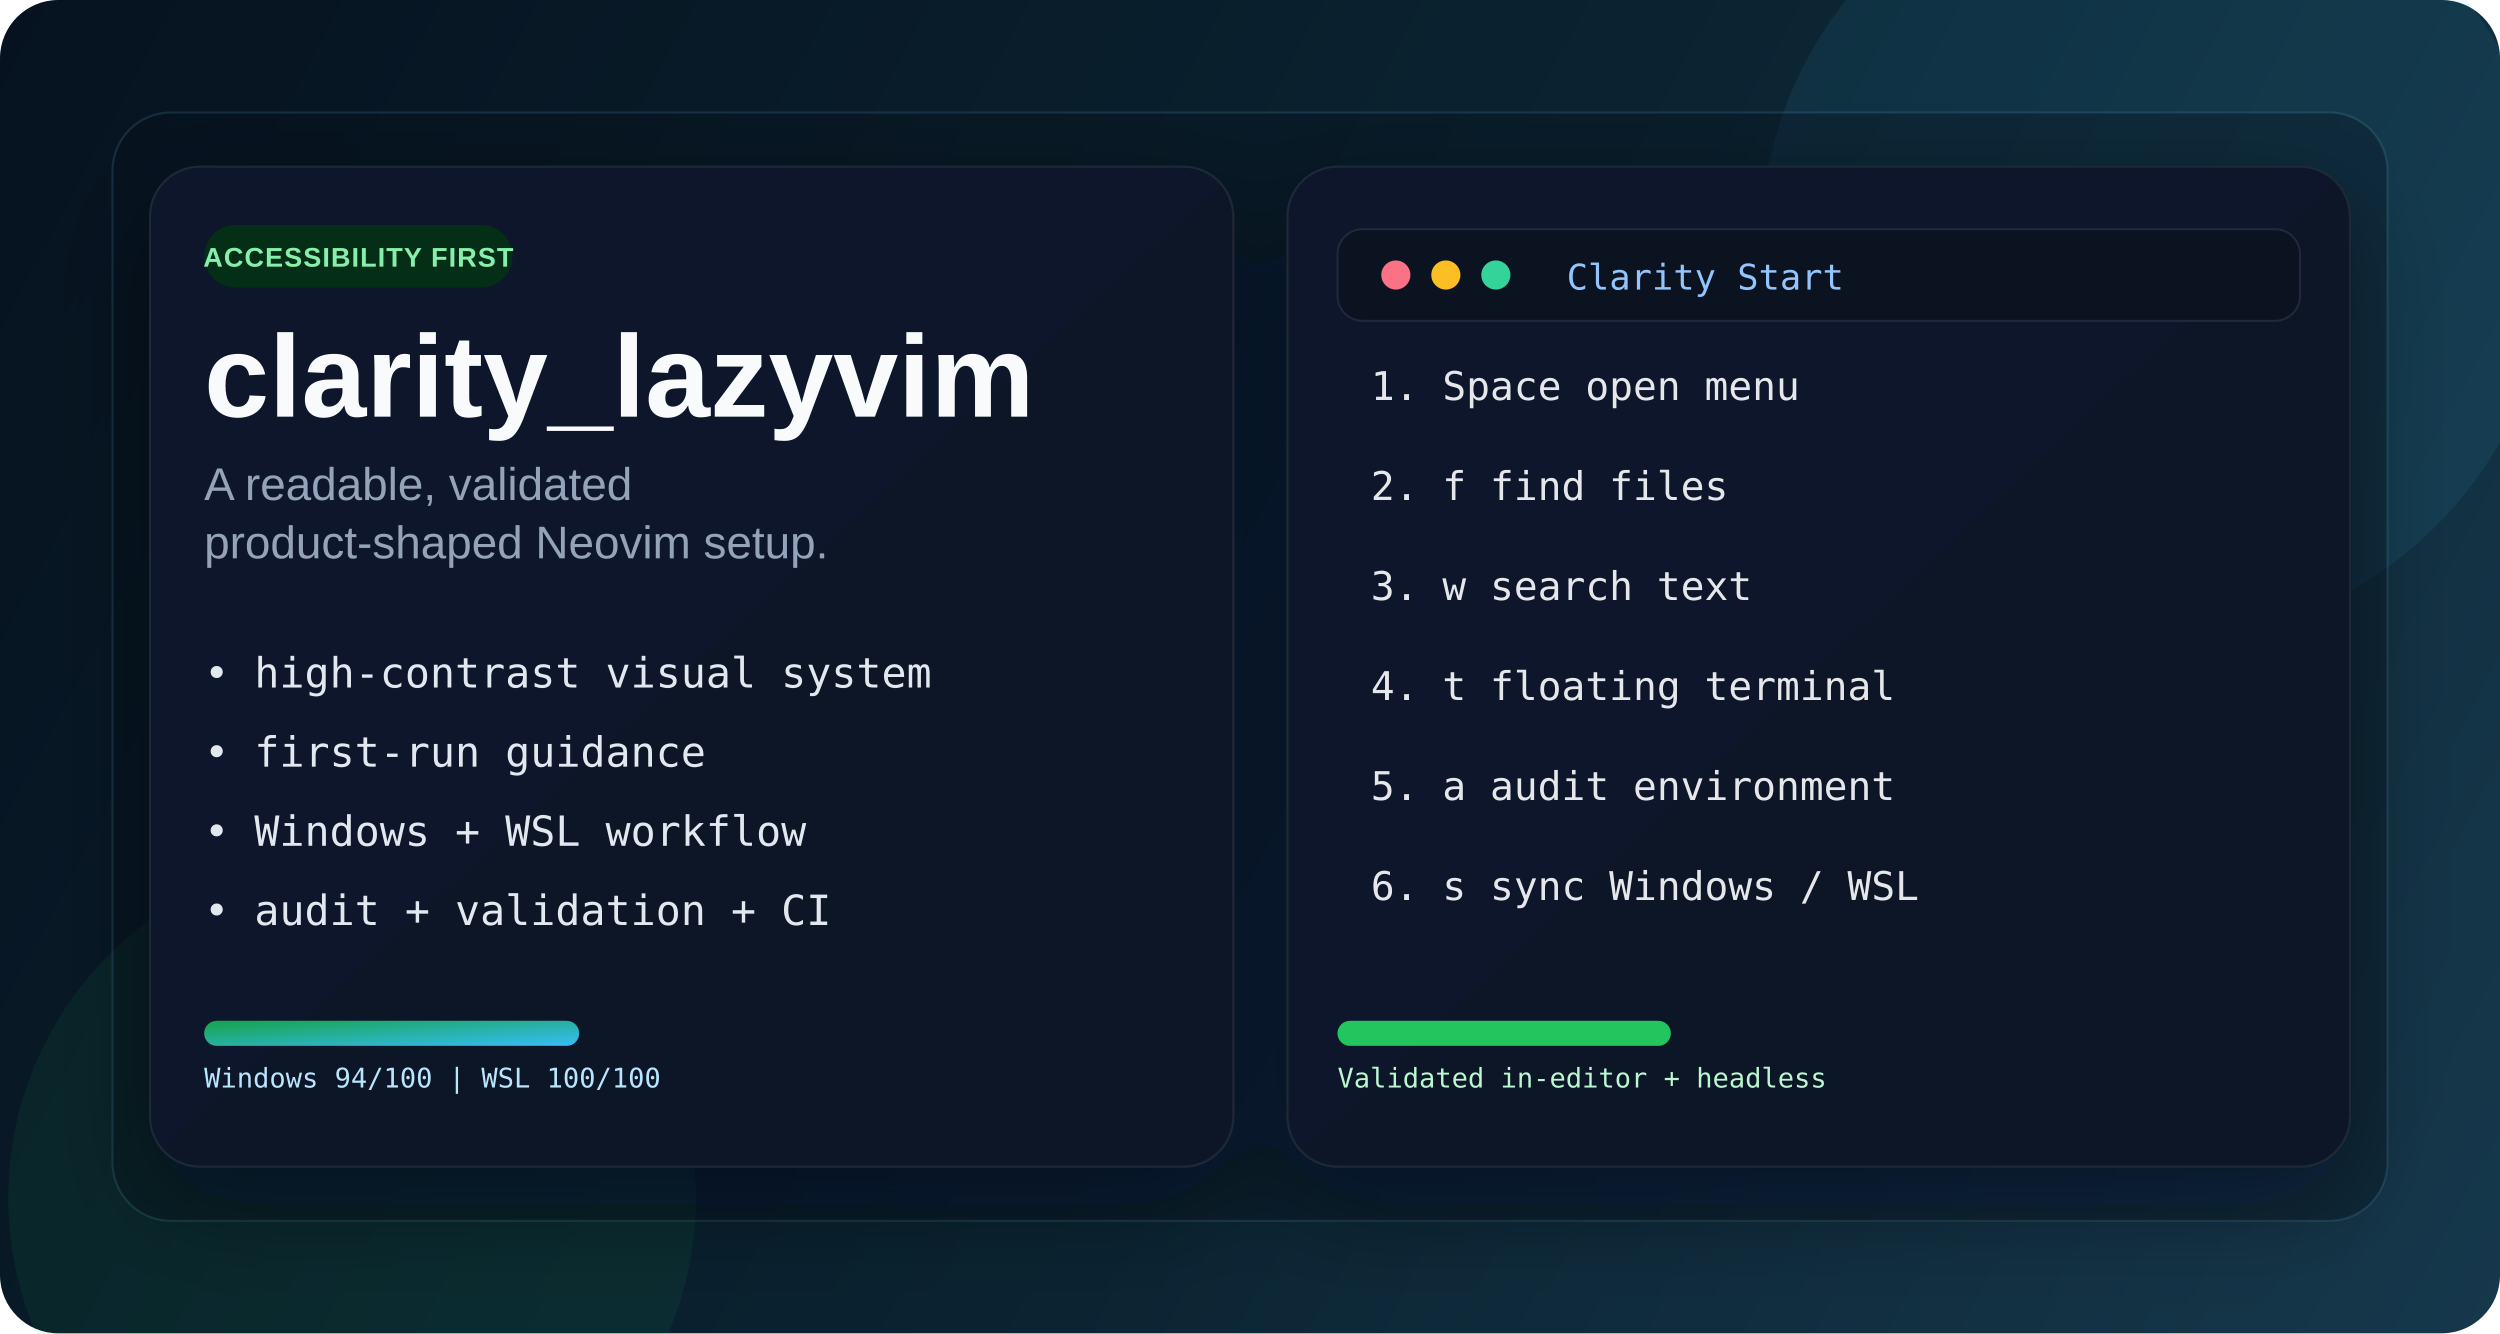
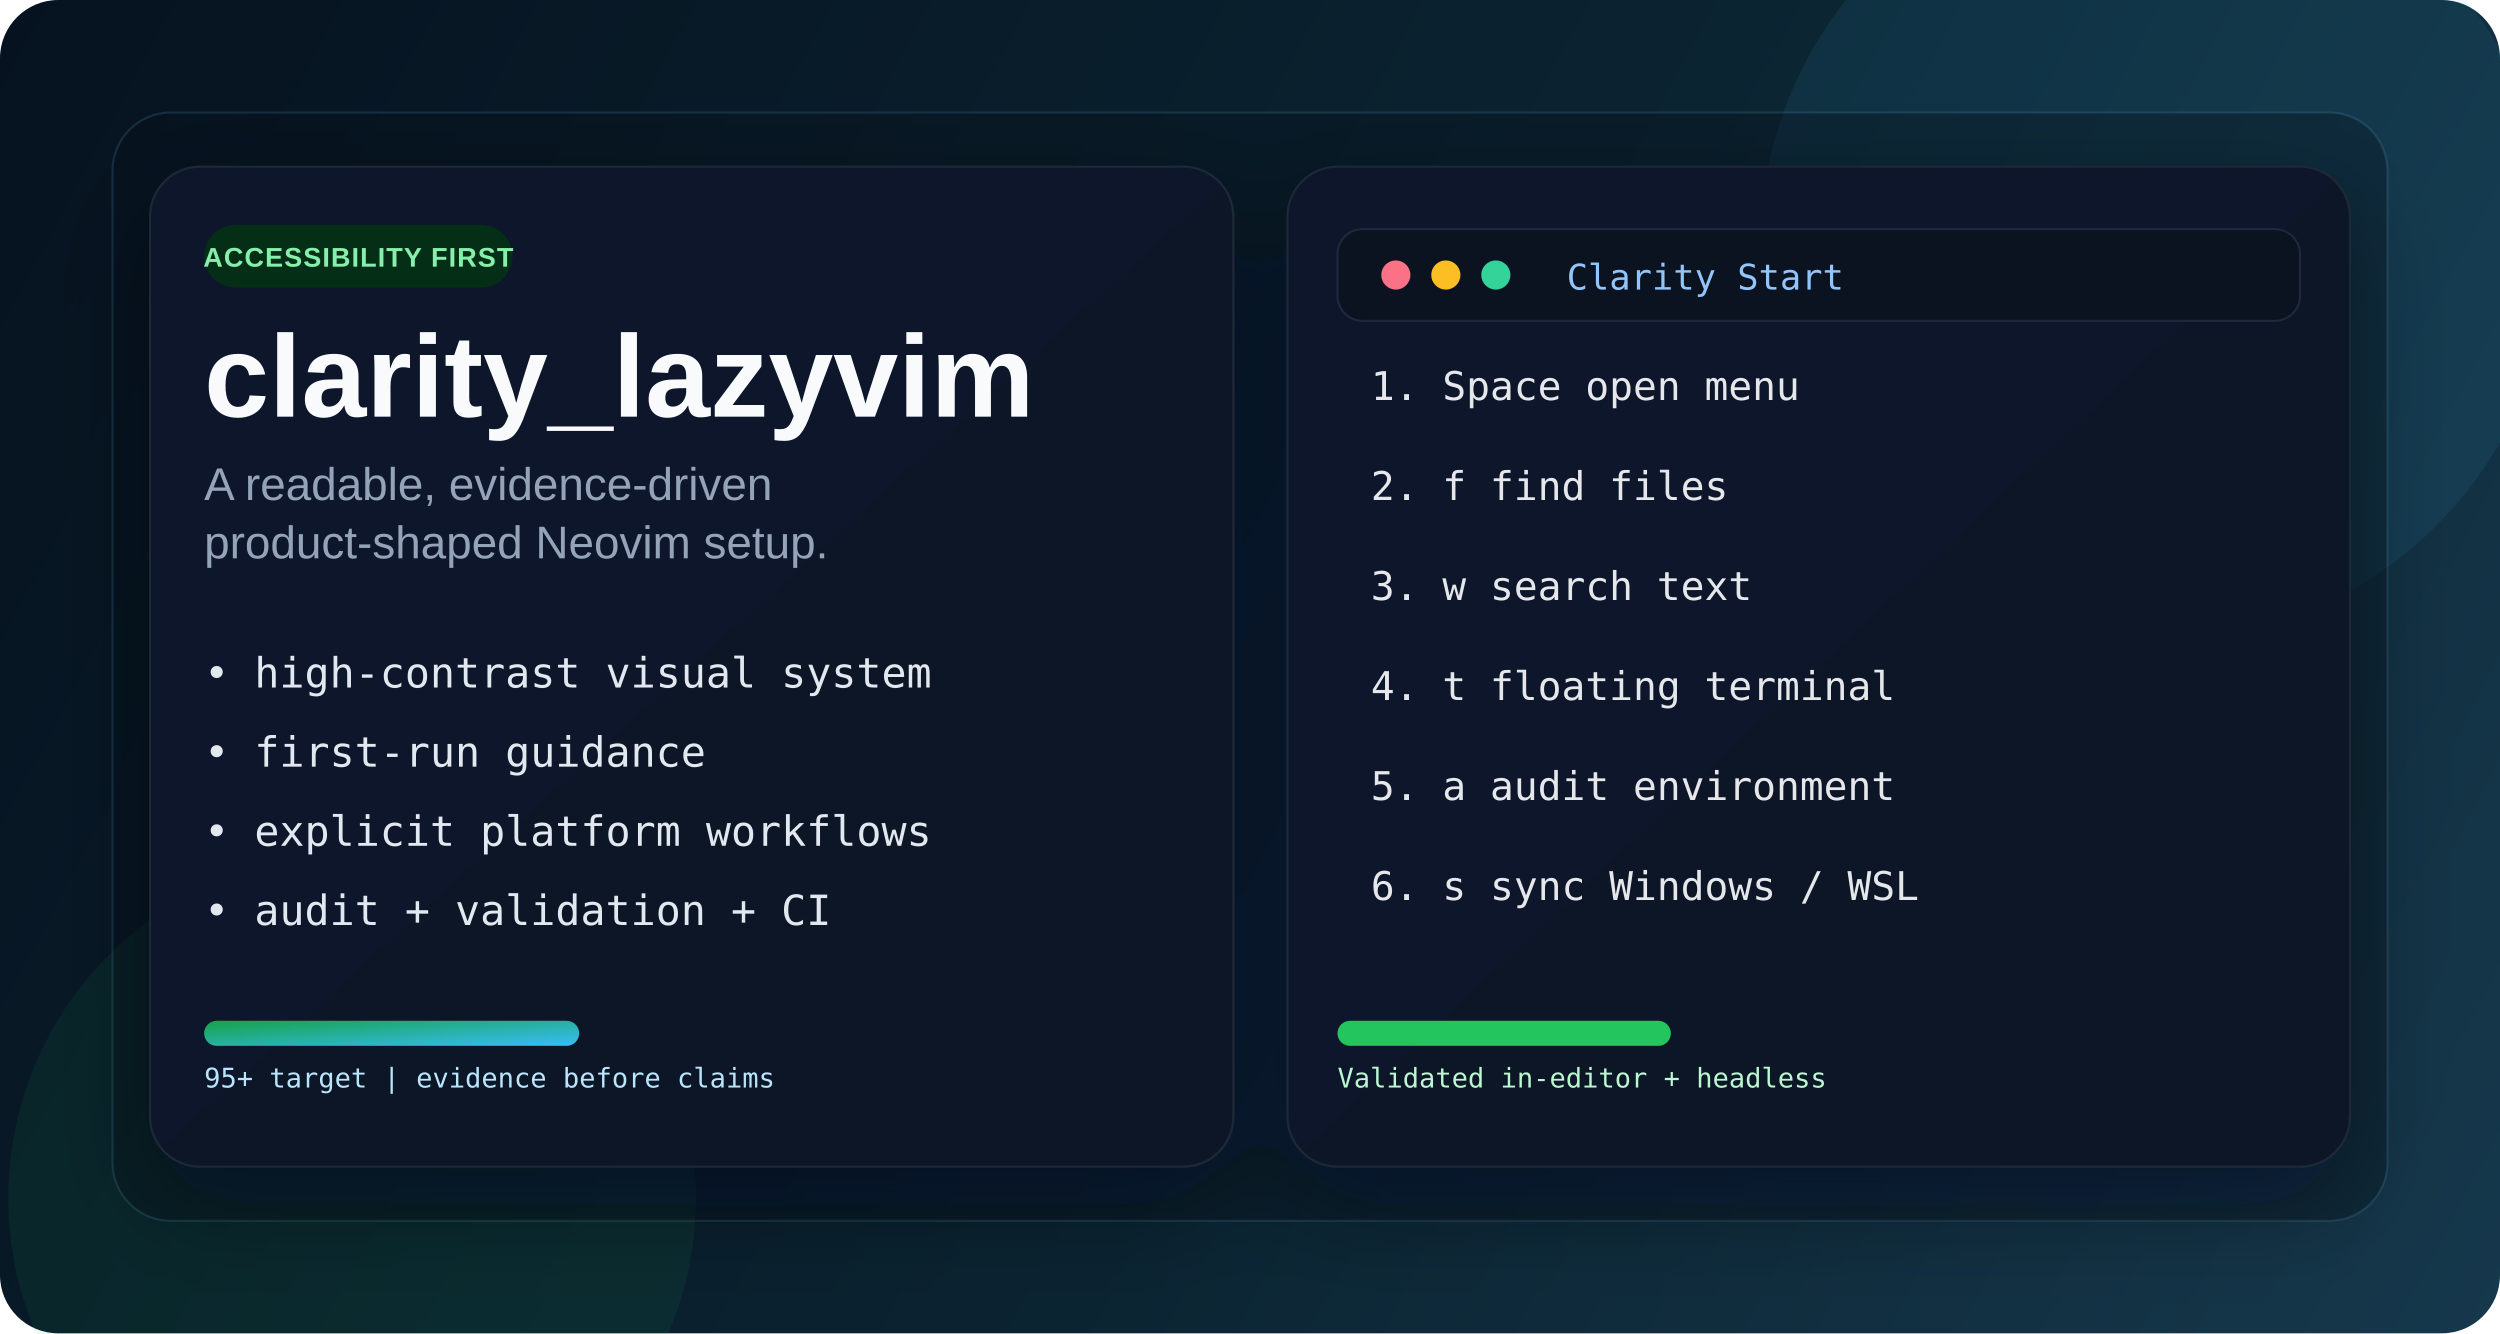
<svg xmlns="http://www.w3.org/2000/svg" width="1200" height="640" viewBox="0 0 1200 640" fill="none">
  <defs>
    <linearGradient id="bg" x1="0" y1="0" x2="1200" y2="640" gradientUnits="userSpaceOnUse">
      <stop stop-color="#06121F" />
      <stop offset="0.55" stop-color="#0B2432" />
      <stop offset="1" stop-color="#16384C" />
    </linearGradient>
    <linearGradient id="panel" x1="0" y1="0" x2="1" y2="1">
      <stop stop-color="#0F172A" />
      <stop offset="1" stop-color="#111827" />
    </linearGradient>
    <linearGradient id="accent" x1="0" y1="0" x2="1" y2="1">
      <stop stop-color="#16A34A" />
      <stop offset="1" stop-color="#38BDF8" />
    </linearGradient>
    <filter id="shadow" x="-20%" y="-20%" width="140%" height="140%">
      <feDropShadow dx="0" dy="18" stdDeviation="24" flood-color="#020617" flood-opacity="0.4" />
    </filter>
  </defs>
  <rect width="1200" height="640" rx="28" fill="url(#bg)" />
  <circle cx="1035" cy="118" r="190" fill="#38BDF8" fill-opacity="0.08" />
  <circle cx="169" cy="575" r="165" fill="#22C55E" fill-opacity="0.08" />
  <rect x="54" y="54" width="1092" height="532" rx="28" fill="#08111D" fill-opacity="0.36" stroke="#7DD3FC" stroke-opacity="0.14" />
  <g filter="url(#shadow)">
    <rect x="72" y="80" width="520" height="480" rx="24" fill="url(#panel)" stroke="#1F2937" />
    <rect x="618" y="80" width="510" height="480" rx="24" fill="url(#panel)" stroke="#1F2937" />
  </g>
  <rect x="98" y="108" width="148" height="30" rx="15" fill="#052E16" />
  <text x="172" y="128" text-anchor="middle" fill="#86EFAC" font-family="Space Grotesk, Segoe UI, Arial, sans-serif" font-size="13" font-weight="700" letter-spacing="0.5">ACCESSIBILITY FIRST</text>
  <text x="98" y="200" fill="#F8FAFC" font-family="Space Grotesk, Segoe UI, Arial, sans-serif" font-size="56" font-weight="700">clarity_lazyvim</text>
-   <text x="98" y="240" fill="#94A3B8" font-family="Space Grotesk, Segoe UI, Arial, sans-serif" font-size="22" font-weight="500">A readable, validated</text>
+   <text x="98" y="240" fill="#94A3B8" font-family="Space Grotesk, Segoe UI, Arial, sans-serif" font-size="22" font-weight="500">A readable, evidence-driven</text>
  <text x="98" y="268" fill="#94A3B8" font-family="Space Grotesk, Segoe UI, Arial, sans-serif" font-size="22" font-weight="500">product-shaped Neovim setup.</text>
  <text x="98" y="330" fill="#E2E8F0" font-family="JetBrains Mono, Consolas, monospace" font-size="20">• high-contrast visual system</text>
  <text x="98" y="368" fill="#E2E8F0" font-family="JetBrains Mono, Consolas, monospace" font-size="20">• first-run guidance</text>
-   <text x="98" y="406" fill="#E2E8F0" font-family="JetBrains Mono, Consolas, monospace" font-size="20">• Windows + WSL workflow</text>
+   <text x="98" y="406" fill="#E2E8F0" font-family="JetBrains Mono, Consolas, monospace" font-size="20">• explicit platform workflows</text>
  <text x="98" y="444" fill="#E2E8F0" font-family="JetBrains Mono, Consolas, monospace" font-size="20">• audit + validation + CI</text>
  <rect x="98" y="490" width="180" height="12" rx="6" fill="#1E293B" />
  <rect x="98" y="490" width="180" height="12" rx="6" fill="url(#accent)" />
-   <text x="98" y="522" fill="#BAE6FD" font-family="JetBrains Mono, Consolas, monospace" font-size="13">Windows 94/100  |  WSL 100/100</text>
+   <text x="98" y="522" fill="#BAE6FD" font-family="JetBrains Mono, Consolas, monospace" font-size="13">95+ target  |  evidence before claims</text>
  <rect x="642" y="110" width="462" height="44" rx="12" fill="#0B1220" stroke="#1E293B" />
  <circle cx="670" cy="132" r="7" fill="#FB7185" />
  <circle cx="694" cy="132" r="7" fill="#FBBF24" />
  <circle cx="718" cy="132" r="7" fill="#34D399" />
  <text x="752" y="139" fill="#93C5FD" font-family="JetBrains Mono, Consolas, monospace" font-size="17">Clarity Start</text>
  <text x="658" y="192" fill="#E5E7EB" font-family="JetBrains Mono, Consolas, monospace" font-size="19">1. Space  open menu</text>
  <text x="658" y="240" fill="#E5E7EB" font-family="JetBrains Mono, Consolas, monospace" font-size="19">2. f      find files</text>
  <text x="658" y="288" fill="#E5E7EB" font-family="JetBrains Mono, Consolas, monospace" font-size="19">3. w      search text</text>
  <text x="658" y="336" fill="#E5E7EB" font-family="JetBrains Mono, Consolas, monospace" font-size="19">4. t      floating terminal</text>
  <text x="658" y="384" fill="#E5E7EB" font-family="JetBrains Mono, Consolas, monospace" font-size="19">5. a      audit environment</text>
  <text x="658" y="432" fill="#E5E7EB" font-family="JetBrains Mono, Consolas, monospace" font-size="19">6. s      sync Windows / WSL</text>
  <rect x="642" y="490" width="160" height="12" rx="6" fill="#1E293B" />
  <rect x="642" y="490" width="160" height="12" rx="6" fill="#22C55E" />
  <text x="642" y="522" fill="#BBF7D0" font-family="JetBrains Mono, Consolas, monospace" font-size="13">Validated in-editor + headless</text>
</svg>
